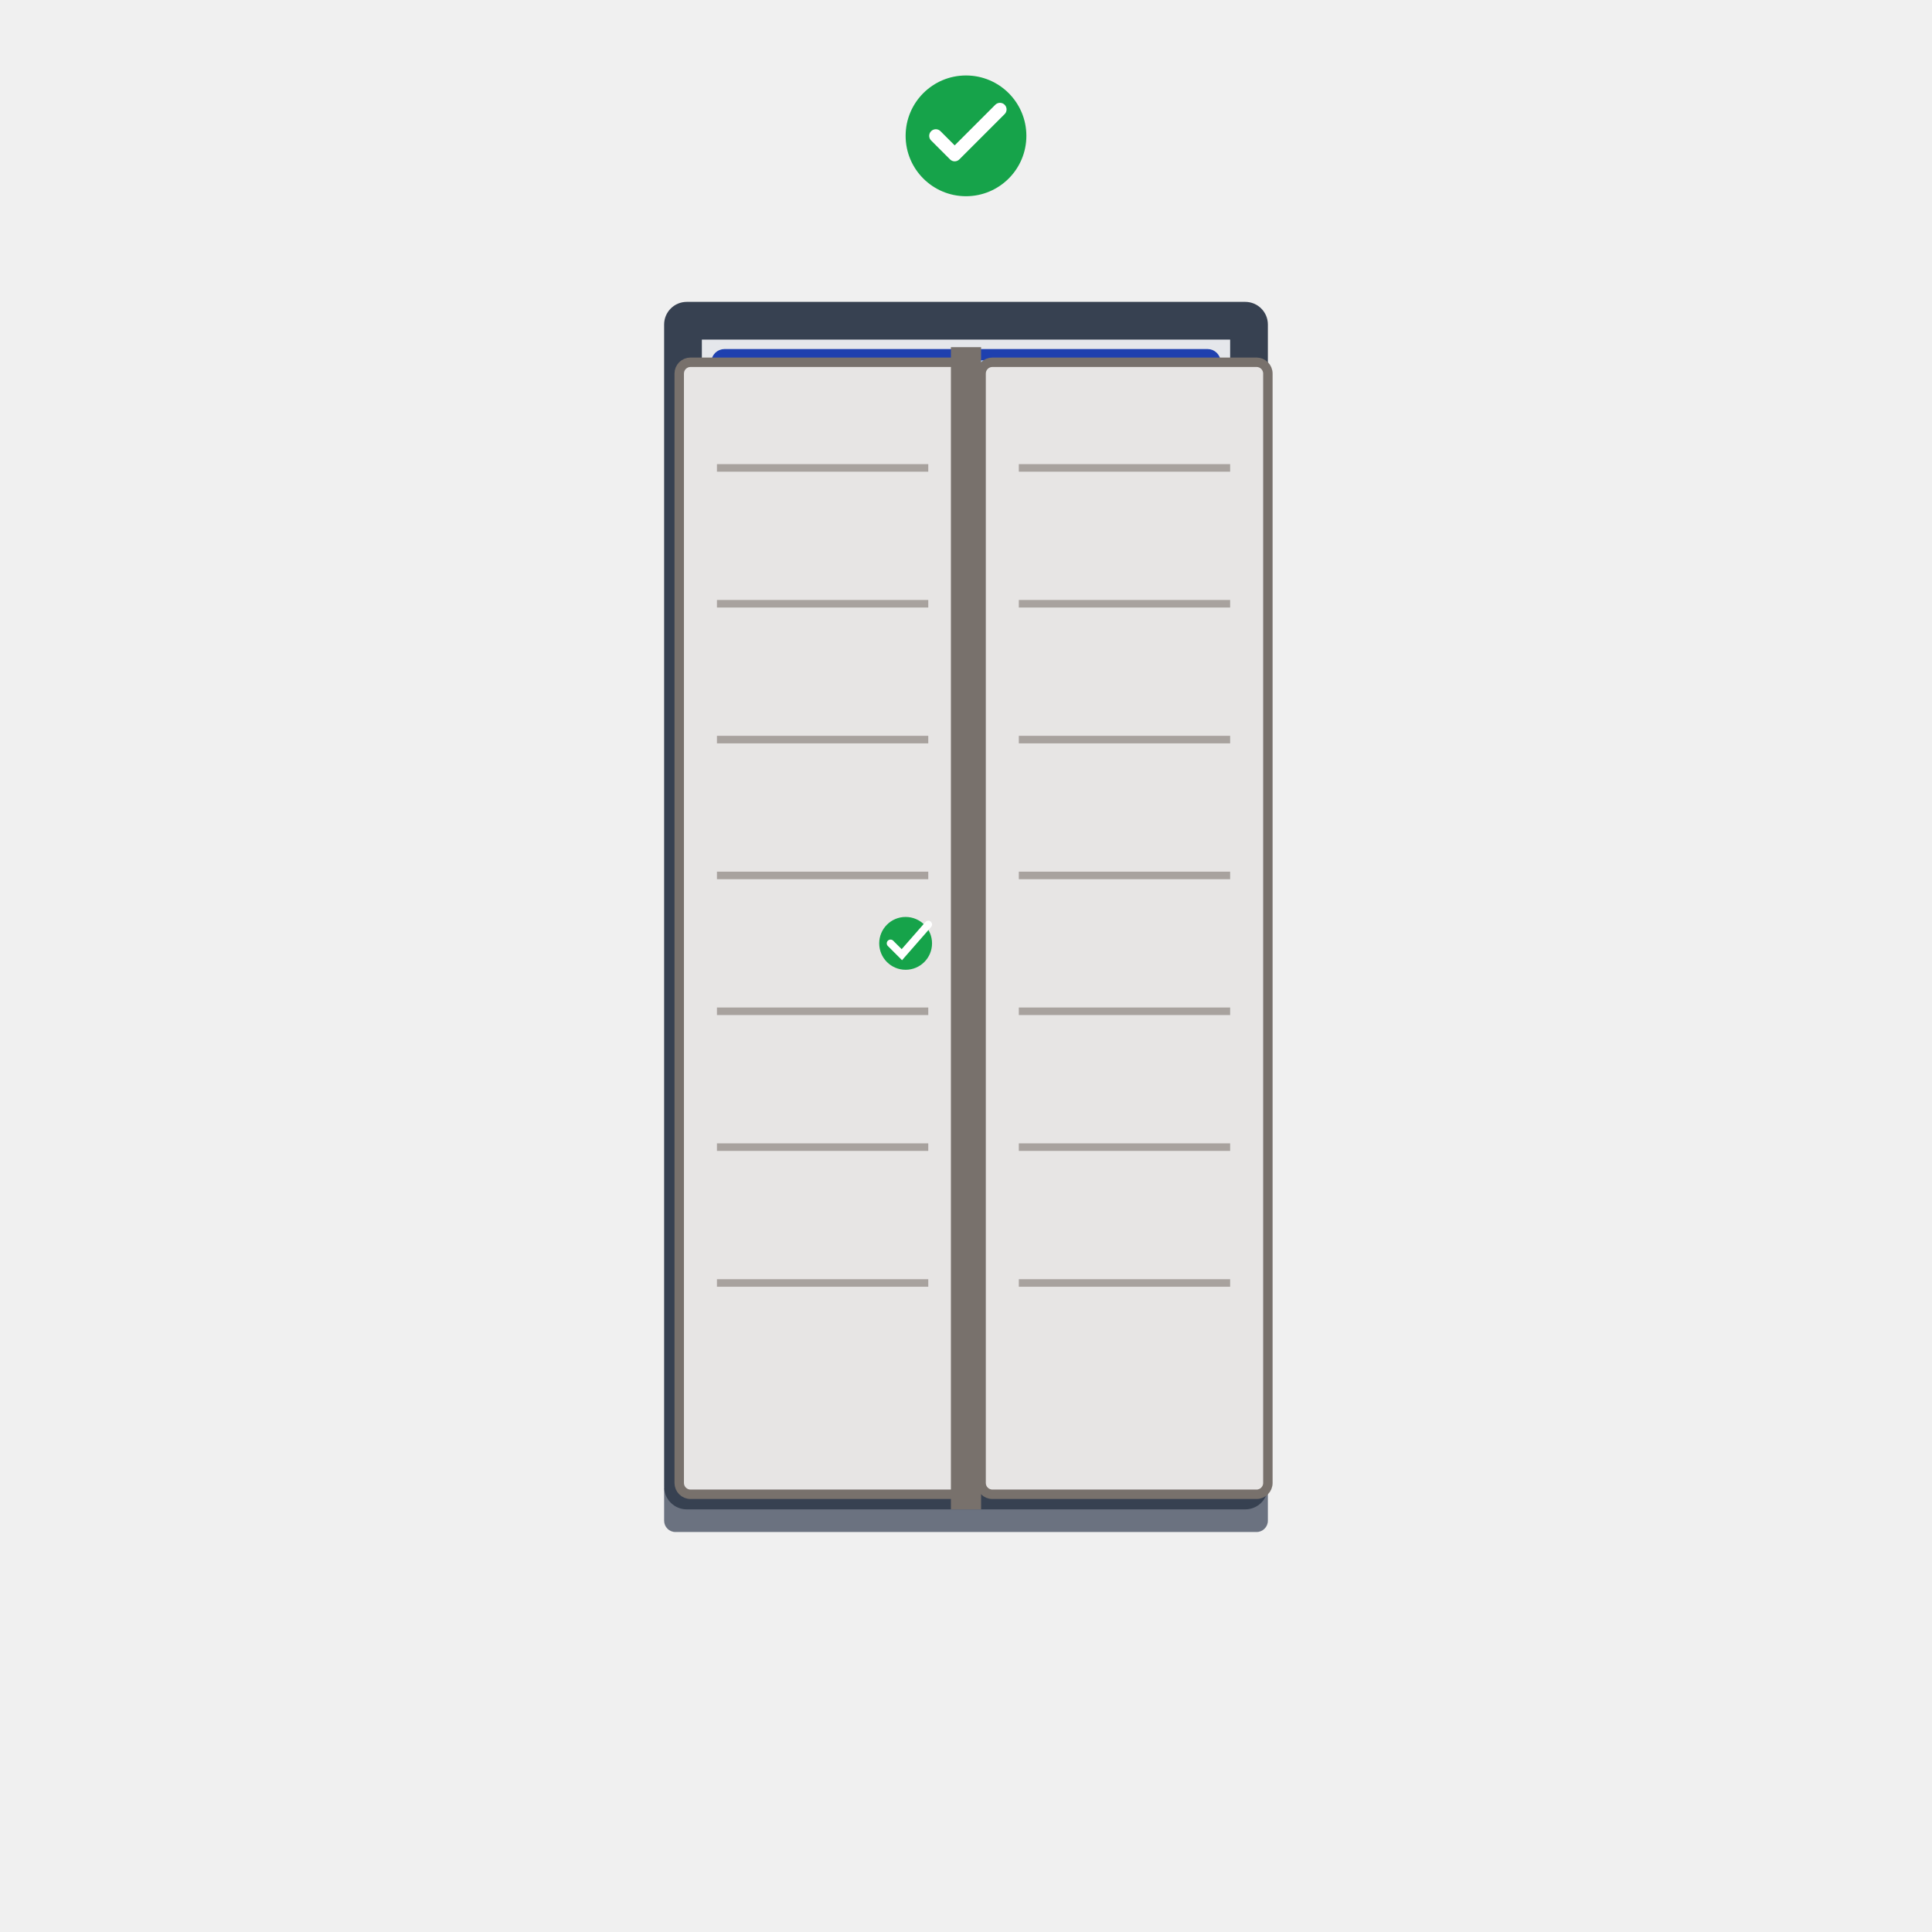
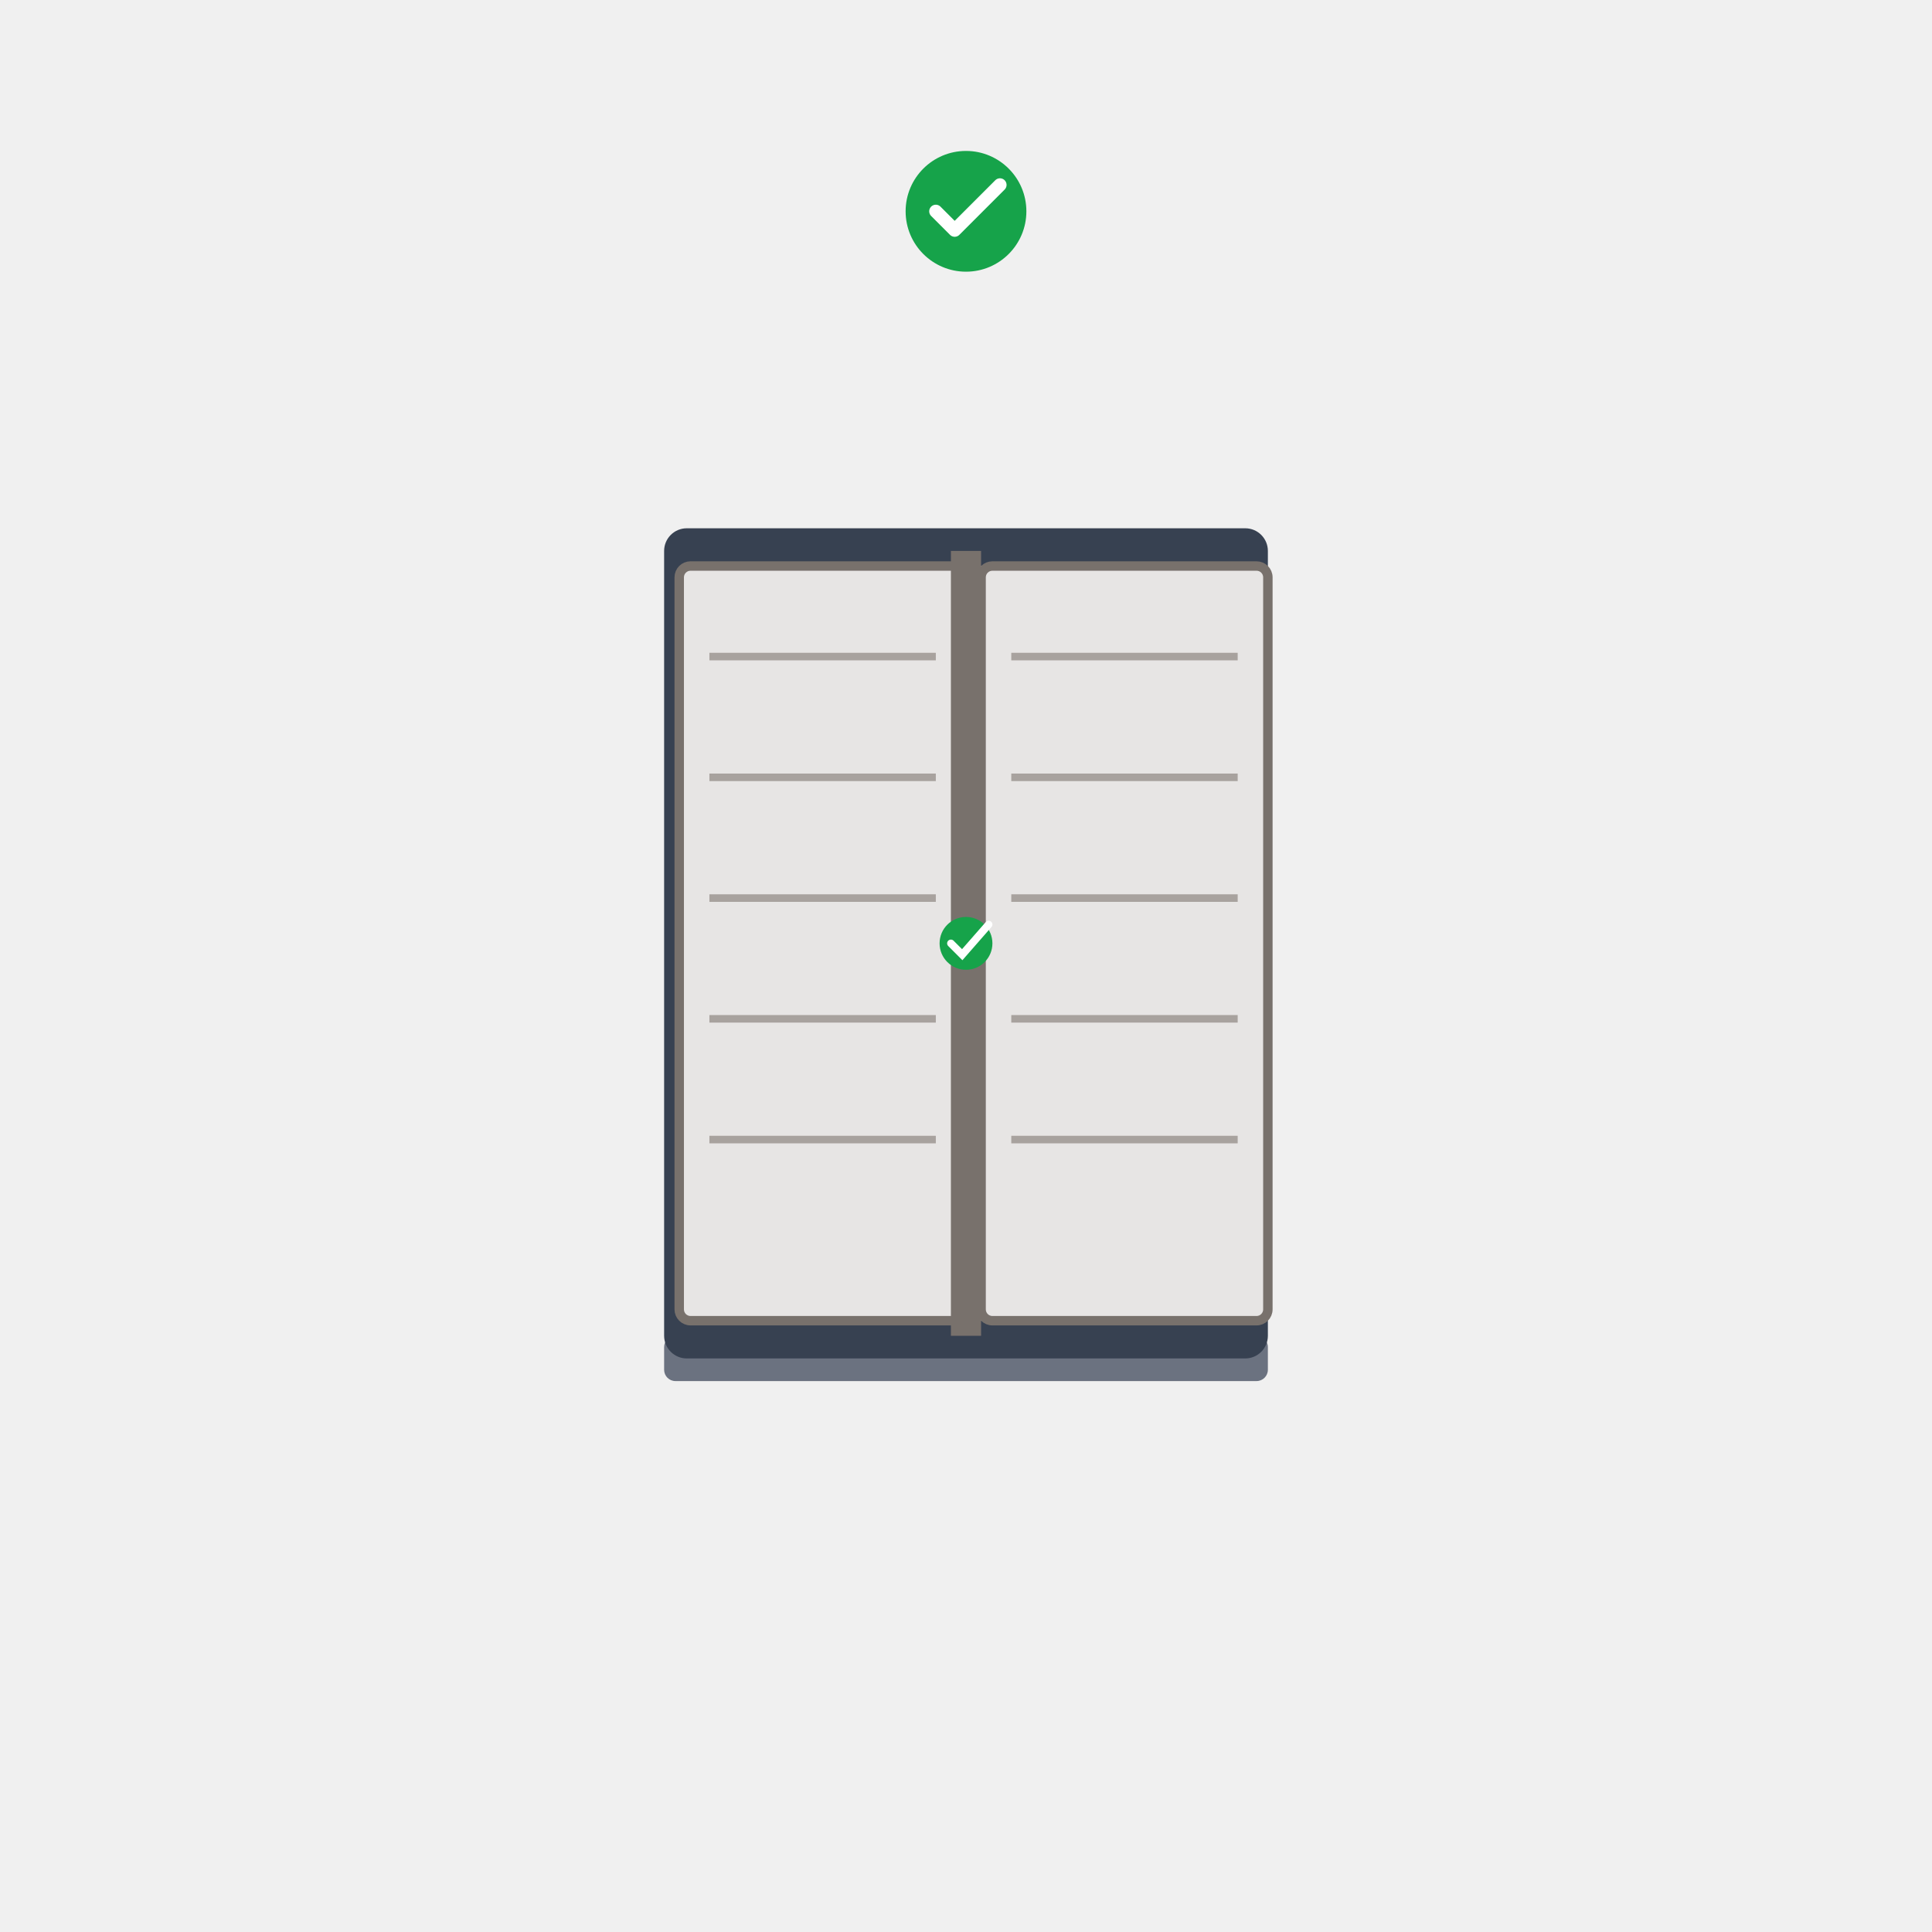
<svg xmlns="http://www.w3.org/2000/svg" viewBox="0 0 512 512" width="512" height="512">
-   <rect x="176" y="392" width="160" height="14" rx="3" fill="#6b7280" />
-   <rect x="176" y="80" width="160" height="320" rx="6" fill="#374151" />
-   <rect x="186" y="90" width="140" height="300" fill="#e5e7eb" />
-   <rect x="190" y="94" width="132" height="292" rx="2" fill="#93c5fd" fill-opacity="0.5" stroke="#1e40af" stroke-width="3" />
-   <path d="M200 106v268h10V106z" fill="#fff" fill-opacity="0.28" />
-   <rect x="300" y="220" width="9" height="36" rx="3" fill="#1f2937" />
-   <rect x="180" y="96" width="76" height="300" rx="3" fill="#e7e5e4" stroke="#78716c" stroke-width="2.5" />
-   <line x1="190" y1="124" x2="246" y2="124" stroke="#a8a29e" stroke-width="2" />
-   <line x1="190" y1="160" x2="246" y2="160" stroke="#a8a29e" stroke-width="2" />
-   <line x1="190" y1="196" x2="246" y2="196" stroke="#a8a29e" stroke-width="2" />
-   <line x1="190" y1="232" x2="246" y2="232" stroke="#a8a29e" stroke-width="2" />
-   <line x1="190" y1="268" x2="246" y2="268" stroke="#a8a29e" stroke-width="2" />
-   <line x1="190" y1="304" x2="246" y2="304" stroke="#a8a29e" stroke-width="2" />
-   <line x1="190" y1="340" x2="246" y2="340" stroke="#a8a29e" stroke-width="2" />
-   <rect x="260" y="96" width="76" height="300" rx="3" fill="#e7e5e4" stroke="#78716c" stroke-width="2.5" />
-   <line x1="270" y1="124" x2="326" y2="124" stroke="#a8a29e" stroke-width="2" />
-   <line x1="270" y1="160" x2="326" y2="160" stroke="#a8a29e" stroke-width="2" />
-   <line x1="270" y1="196" x2="326" y2="196" stroke="#a8a29e" stroke-width="2" />
-   <line x1="270" y1="232" x2="326" y2="232" stroke="#a8a29e" stroke-width="2" />
-   <line x1="270" y1="268" x2="326" y2="268" stroke="#a8a29e" stroke-width="2" />
-   <line x1="270" y1="304" x2="326" y2="304" stroke="#a8a29e" stroke-width="2" />
-   <line x1="270" y1="340" x2="326" y2="340" stroke="#a8a29e" stroke-width="2" />
-   <rect x="252" y="92" width="8" height="308" fill="#78716c" />
-   <circle cx="240" cy="250" r="7" fill="#16a34a" />
-   <path d="M236 250l3 3 7-8" fill="none" stroke="#fff" stroke-width="2" stroke-linecap="round" />
-   <circle cx="256" cy="36" r="16" fill="#16a34a" />
-   <path d="M248 36l5 5 12-12" fill="none" stroke="#fff" stroke-width="3.5" stroke-linecap="round" stroke-linejoin="round" />
+   <rect x="176" y="354" width="160" height="12" rx="3" fill="#6b7280" />
+   <rect x="176" y="140" width="160" height="220" rx="6" fill="#374151" />
+   <rect x="186" y="150" width="140" height="200" fill="#e5e7eb" />
+   <rect x="190" y="154" width="132" height="192" rx="2" fill="#93c5fd" fill-opacity="0.5" stroke="#1e40af" stroke-width="3" />
+   <path d="M200 164v172h9V164z" fill="#fff" fill-opacity="0.28" />
+   <rect x="190" y="242" width="132" height="8" fill="#4b5563" />
+   <rect x="300" y="220" width="9" height="30" rx="3" fill="#1f2937" />
+   <rect x="180" y="150" width="76" height="200" rx="3" fill="#e7e5e4" stroke="#78716c" stroke-width="2.5" />
+   <line x1="188" y1="174" x2="248" y2="174" stroke="#a8a29e" stroke-width="2" />
+   <line x1="188" y1="206" x2="248" y2="206" stroke="#a8a29e" stroke-width="2" />
+   <line x1="188" y1="238" x2="248" y2="238" stroke="#a8a29e" stroke-width="2" />
+   <line x1="188" y1="270" x2="248" y2="270" stroke="#a8a29e" stroke-width="2" />
+   <line x1="188" y1="302" x2="248" y2="302" stroke="#a8a29e" stroke-width="2" />
+   <rect x="260" y="150" width="76" height="200" rx="3" fill="#e7e5e4" stroke="#78716c" stroke-width="2.5" />
+   <line x1="268" y1="174" x2="328" y2="174" stroke="#a8a29e" stroke-width="2" />
+   <line x1="268" y1="206" x2="328" y2="206" stroke="#a8a29e" stroke-width="2" />
+   <line x1="268" y1="238" x2="328" y2="238" stroke="#a8a29e" stroke-width="2" />
+   <line x1="268" y1="270" x2="328" y2="270" stroke="#a8a29e" stroke-width="2" />
+   <line x1="268" y1="302" x2="328" y2="302" stroke="#a8a29e" stroke-width="2" />
+   <rect x="252" y="146" width="8" height="208" fill="#78716c" />
+   <circle cx="256" cy="250" r="7" fill="#16a34a" />
+   <path d="M252 250l3 3 7-8" fill="none" stroke="#fff" stroke-width="2" stroke-linecap="round" />
+   <circle cx="256" cy="56" r="16" fill="#16a34a" />
+   <path d="M248 56l5 5 12-12" fill="none" stroke="#fff" stroke-width="3.5" stroke-linecap="round" stroke-linejoin="round" />
</svg>
